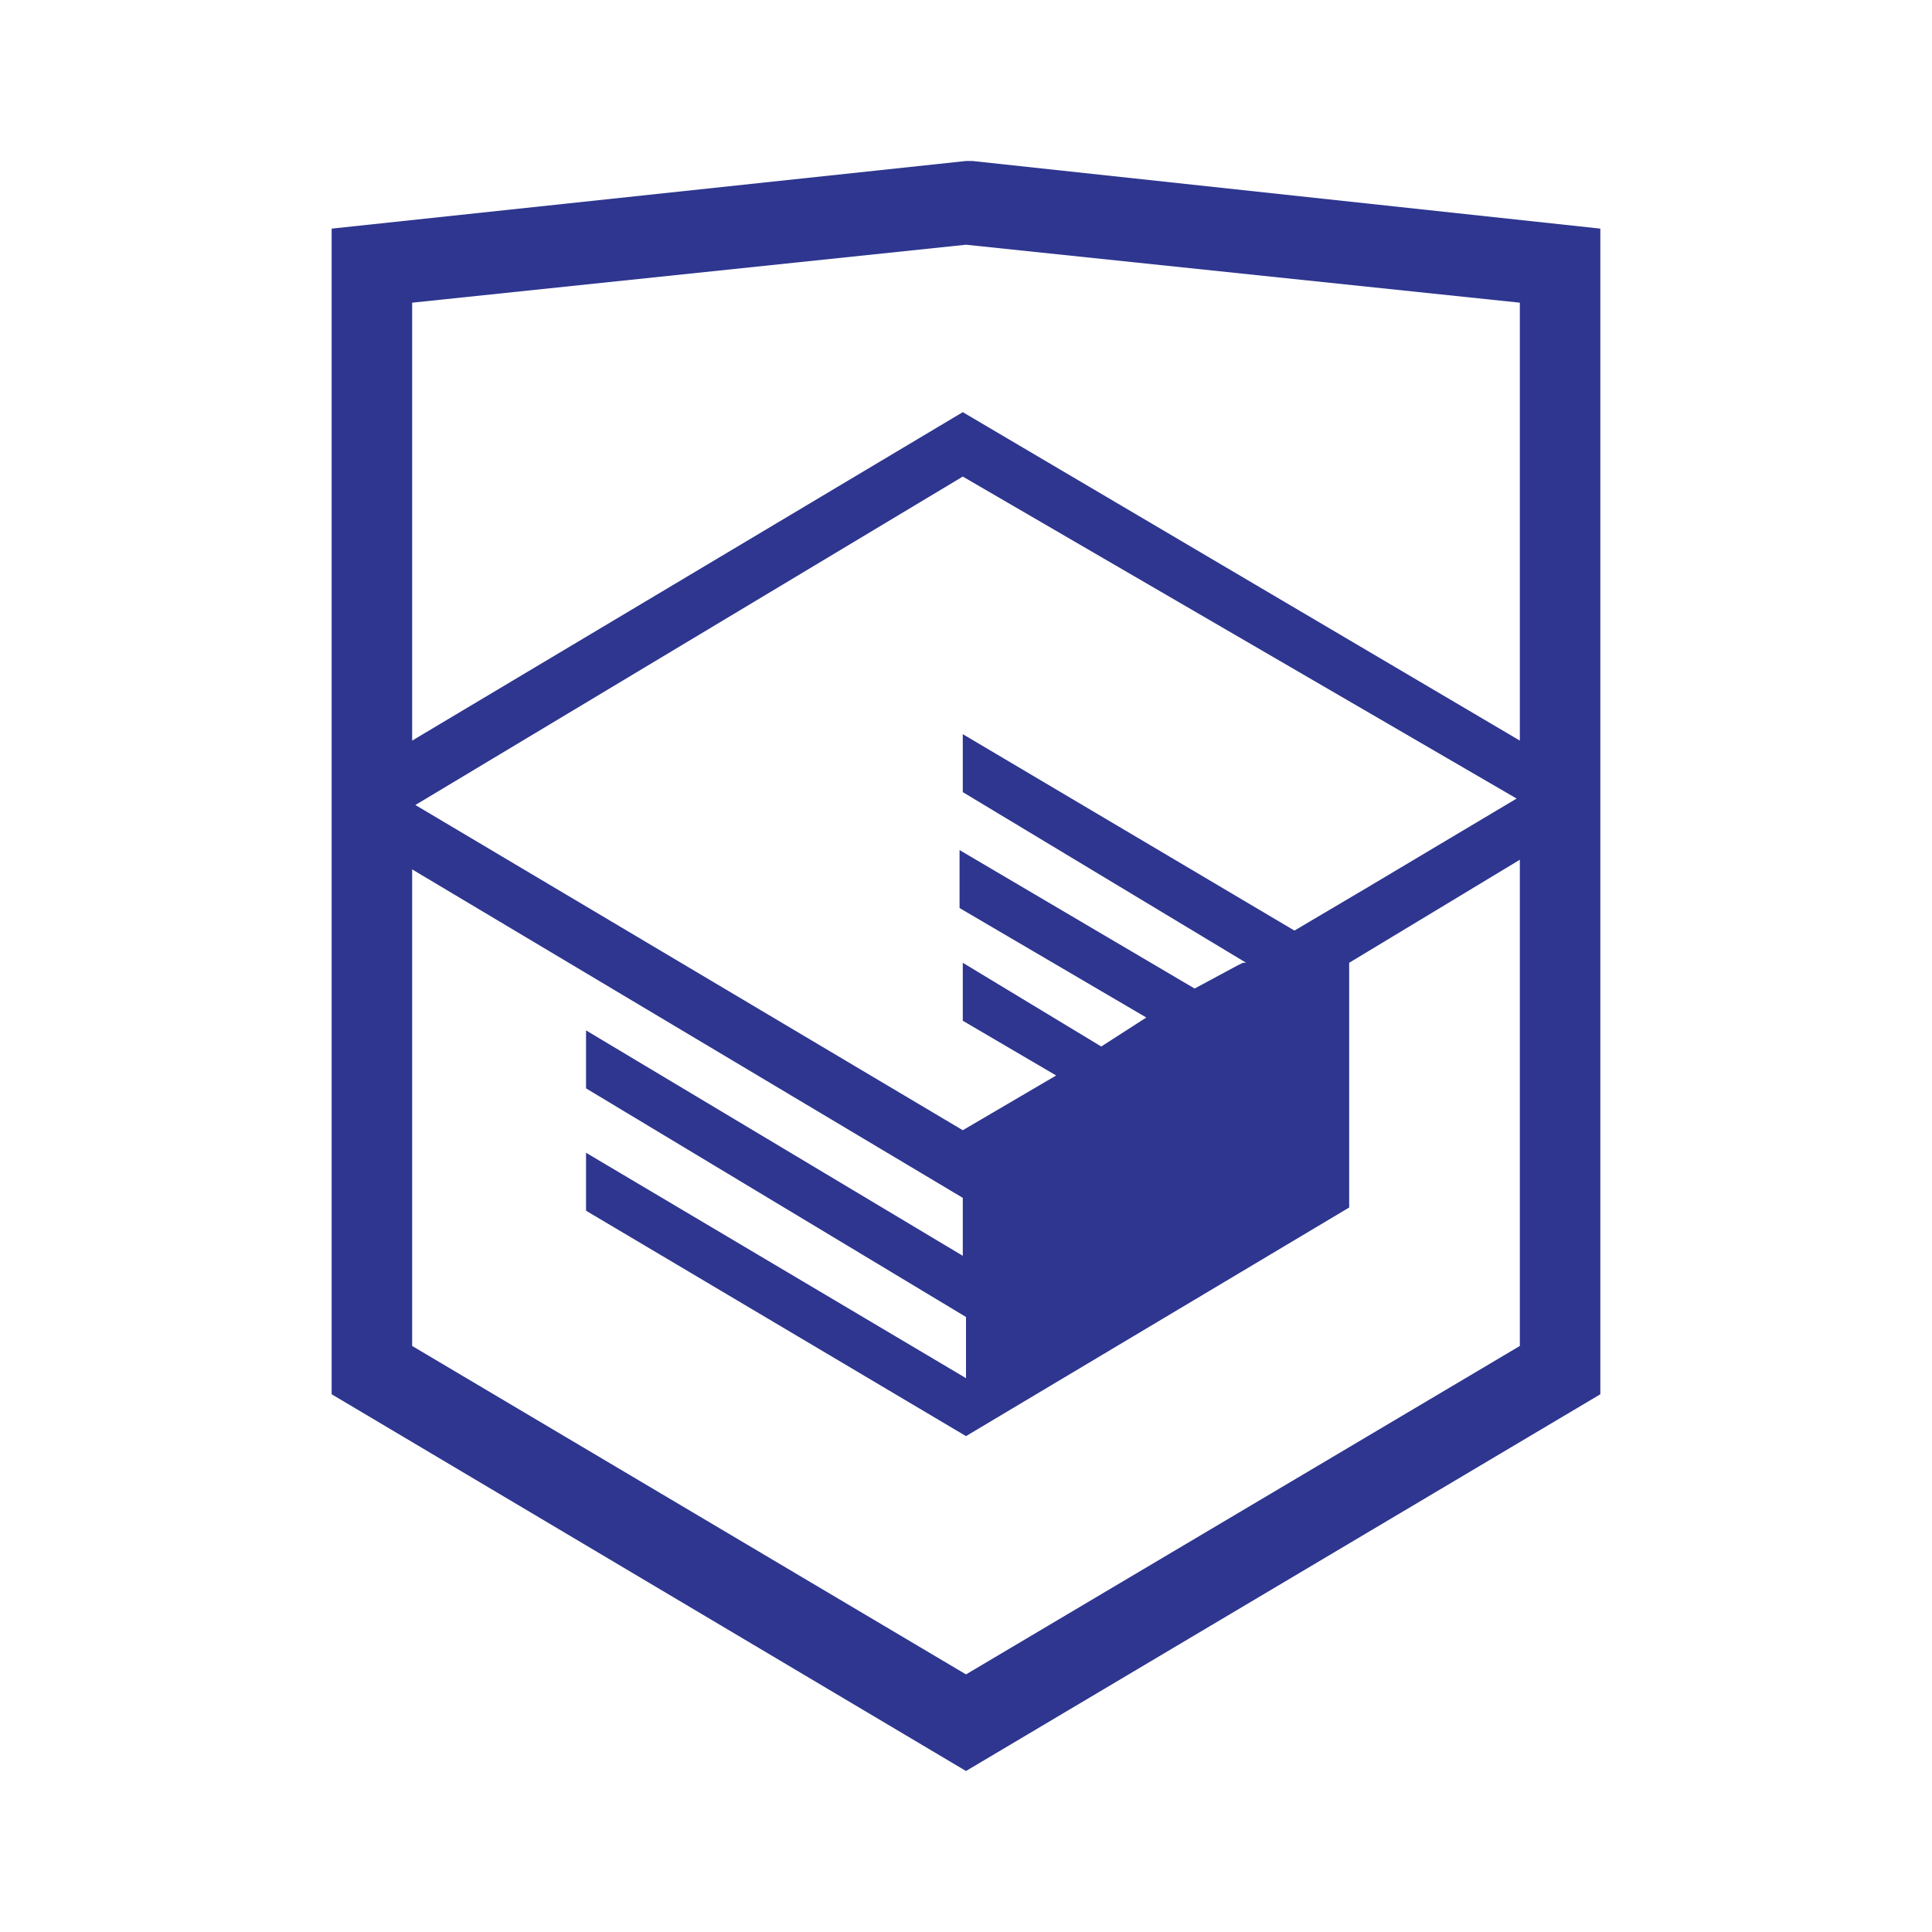
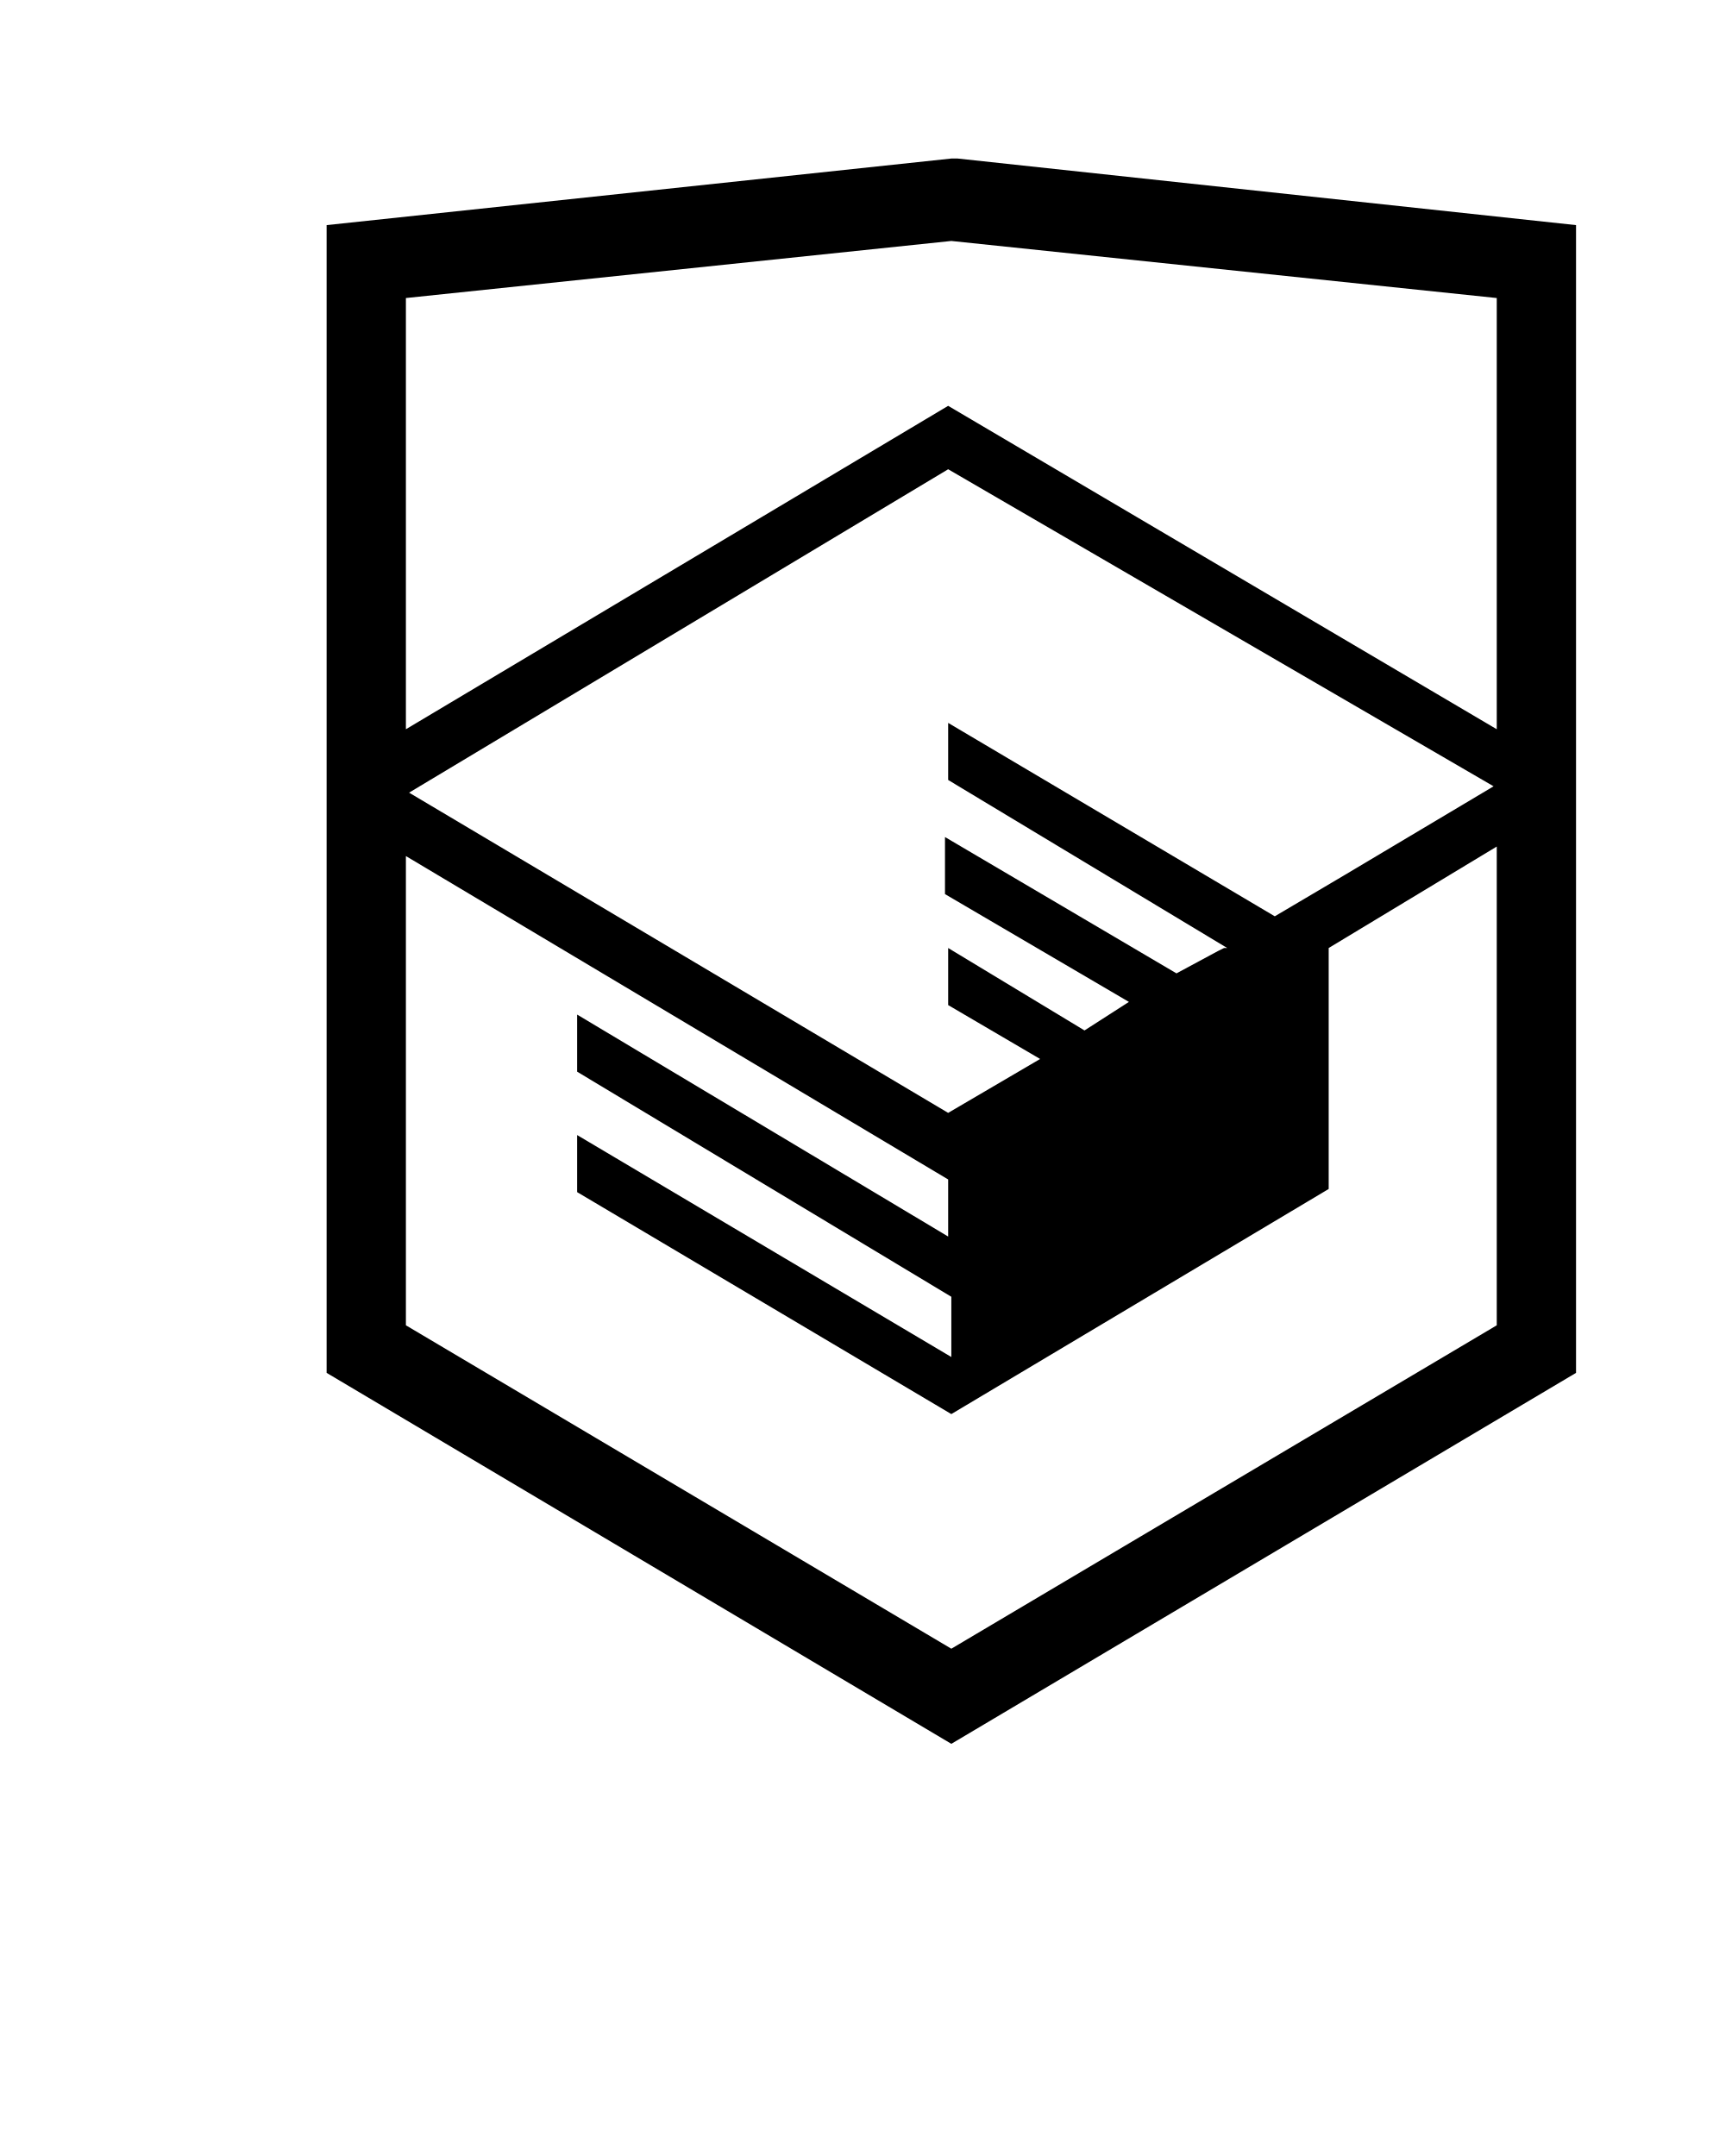
- <svg xmlns="http://www.w3.org/2000/svg" viewBox="0 0 60 60">
-   <path fill="#2E368F" d="M30.2 5H30L10.3 7.1v36.2L30 55l19.7-11.7V7.1L30.2 5zm17 36.8L30 52 12.8 41.8V27l17.1 10.2V39l-11.7-7v1.8L30 40.9v1.9l-11.8-7v1.8l11.8 7 11.9-7.1v-7.6l5.3-3.2v15.1zm-.1-17l-4.7 2.8-2.2 1.3-10.3-6.1v1.8l8.8 5.3h-.1l-.2.1-1.3.7-7.3-4.3v1.8l5.8 3.4-1.4.9-4.3-2.6v1.8l2.9 1.7-2.9 1.7-17-10.1 17-10.2 17.2 10zm.1-1.8L29.9 12.8 12.8 23V9.4L30 7.6l17.2 1.8V23z" />
+ <svg xmlns="http://www.w3.org/2000/svg" viewBox="0 0 54 68">
+   <path fill="currentColor" d="M30.2 5H30L10.3 7.1v36.2L30 55l19.7-11.7V7.1L30.2 5zm17 36.8L30 52 12.8 41.8V27l17.1 10.2V39l-11.7-7v1.8L30 40.9v1.9l-11.8-7v1.8l11.8 7 11.9-7.1v-7.6l5.3-3.2v15.1zm-.1-17l-4.7 2.8-2.2 1.3-10.3-6.1v1.8l8.8 5.3h-.1l-.2.1-1.3.7-7.3-4.3v1.8l5.8 3.4-1.4.9-4.3-2.6v1.8l2.9 1.7-2.9 1.7-17-10.1 17-10.2 17.2 10zm.1-1.8L29.9 12.8 12.8 23V9.4L30 7.6l17.2 1.8V23z" />
</svg>
